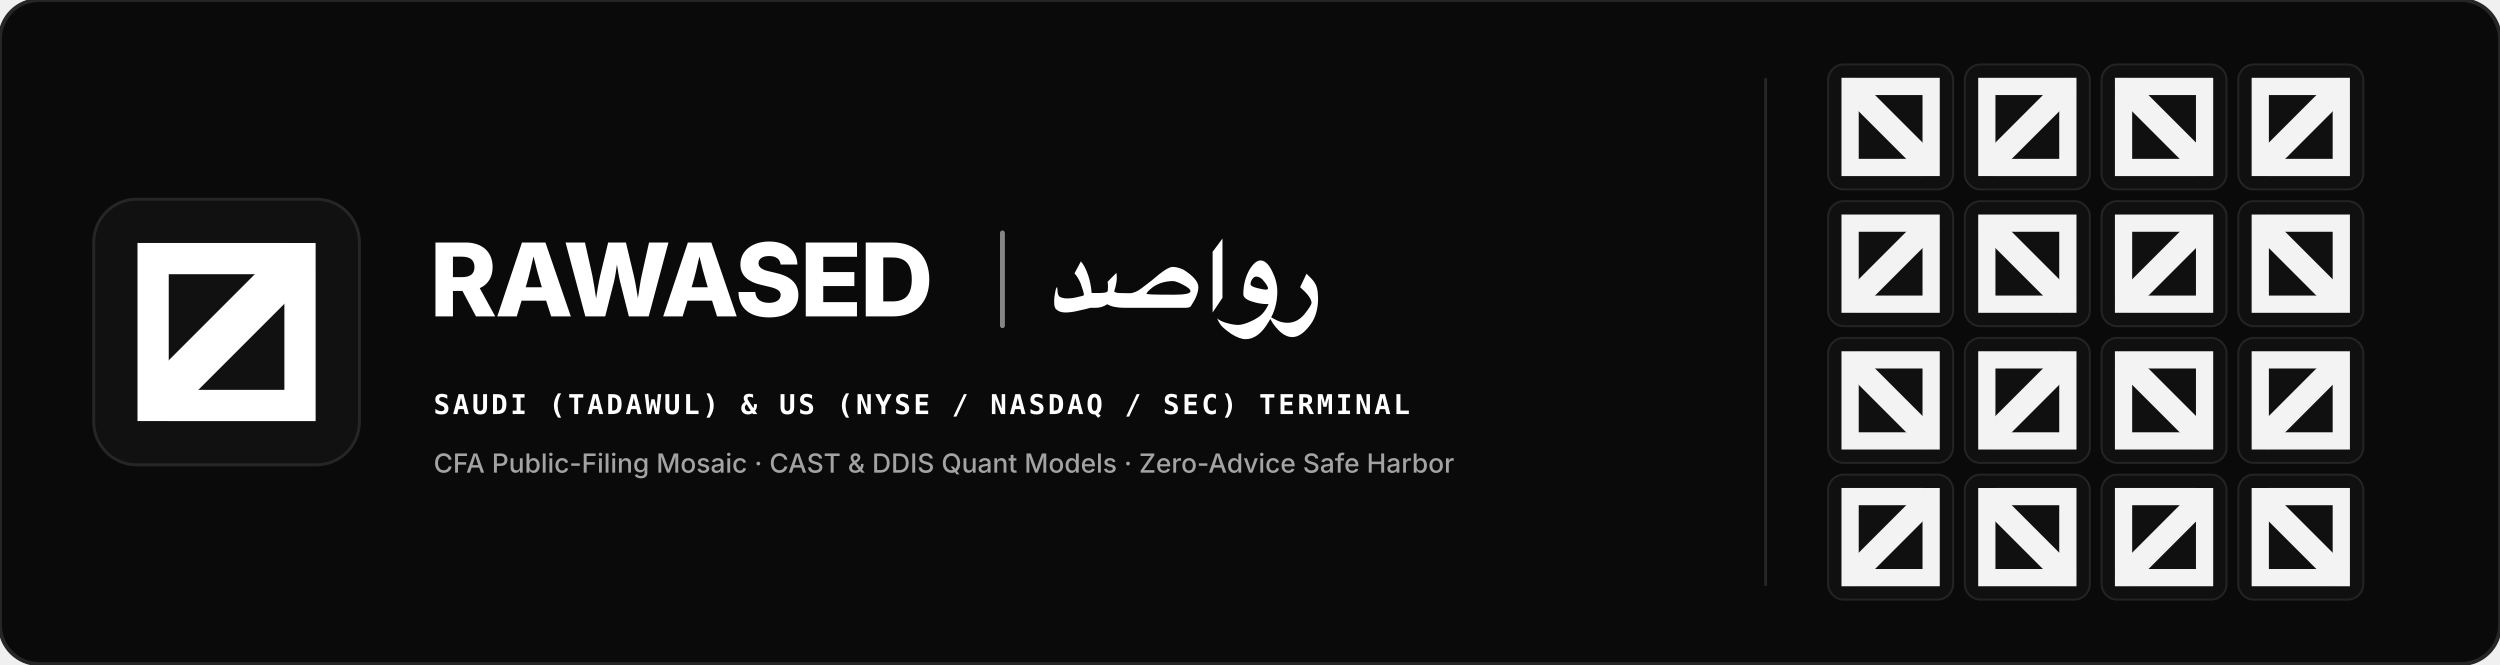
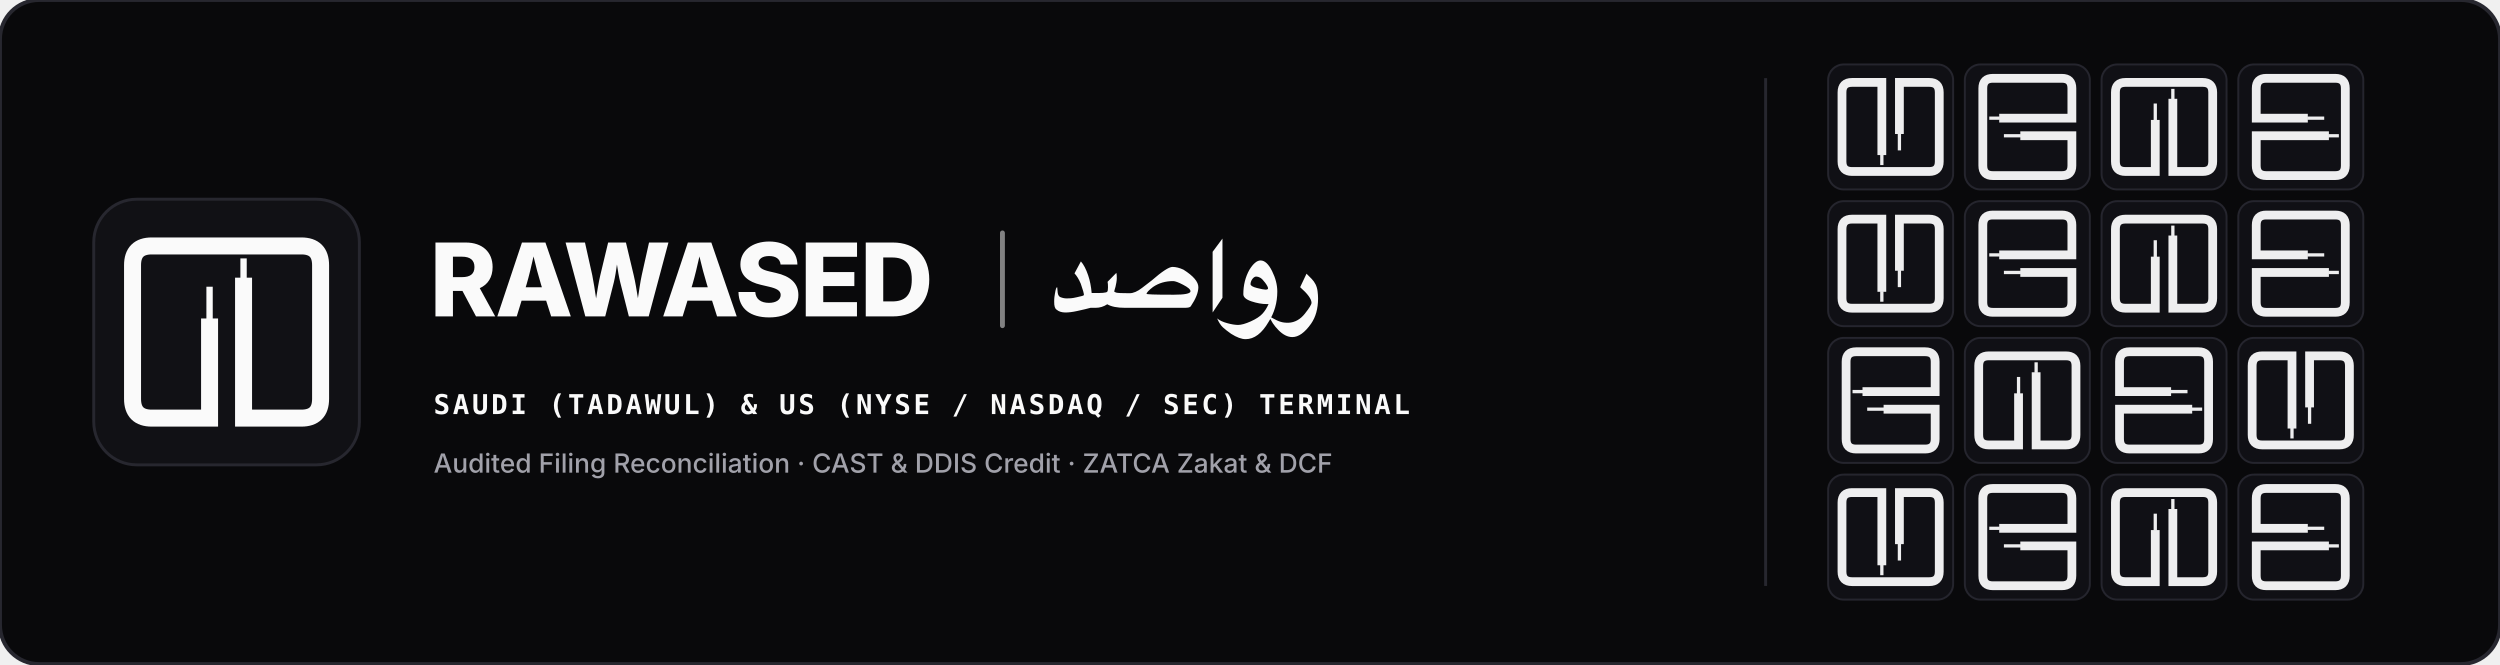
<svg xmlns="http://www.w3.org/2000/svg" viewBox="0 0 1280 340" width="100%" height="100%">
  <defs>
    <clipPath id="text-col-clip">
      <rect x="216" y="0" width="676" height="340" />
    </clipPath>
  </defs>
-   <rect x="0" y="0" width="1280" height="340" rx="20" fill="#0A0A0A" stroke="#262626" stroke-width="2" />
+   <rect x="0" y="0" width="1280" height="340" rx="20" fill="#09090B" stroke="#27272F" stroke-width="2" />
  <g transform="translate(48, 102)">
-     <rect x="0" y="0" width="136" height="136" rx="22" fill="#111111" stroke="#262626" stroke-width="1.5" />
+     <rect x="0" y="0" width="136" height="136" rx="22" fill="#111115" stroke="#27272F" stroke-width="1.5" />
    <svg x="10" y="10" width="116" height="116" viewBox="0 0 100 100">
-       <path d="M 10.69 10.69 L 76.26 10.69 L 76.26 24.48 L 24.48 24.48 L 24.48 76.26 L 10.69 76.26 Z" fill="#FFFFFF" />
-       <path d="M 10.69 89.31 L 10.69 76.26 L 76.26 10.69 L 89.31 10.69 L 89.31 23.74 L 23.74 89.31 Z" fill="#FFFFFF" />
-       <path d="M 89.31 89.31 L 23.74 89.31 L 23.74 75.52 L 75.52 75.52 L 75.52 23.74 L 89.31 23.74 Z" fill="#FFFFFF" />
+       <path d="M 42.5 44 V 88 H 17 Q 8.5 88 8.5 79.5 V 20.5 Q 8.5 12 17 12 H 83 Q 91.5 12 91.5 20.5 V 79.5 Q 91.5 88 83 88 H 57.5 V 26" stroke="#FAFAFA" stroke-width="7.5" stroke-linecap="butt" stroke-linejoin="miter" fill="none" />
+       <line x1="42.5" y1="30" x2="42.5" y2="44.5" stroke="#FAFAFA" stroke-width="2.8" stroke-linecap="butt" />
+       <line x1="57.5" y1="17.5" x2="57.5" y2="26.5" stroke="#FAFAFA" stroke-width="2.8" stroke-linecap="butt" />
    </svg>
  </g>
  <g clip-path="url(#text-col-clip)">
-     <text x="220" y="162" fill="#FFFFFF" font-family="-apple-system, BlinkMacSystemFont, 'Inter', 'Helvetica Neue', Arial, sans-serif" font-size="52" font-weight="800" letter-spacing="-1">RAWASED</text>
-     <rect x="512" y="118" width="2.5" height="50" rx="1.25" fill="#FFFFFF" opacity="0.5" />
+     <text x="220" y="162" fill="#FAFAFA" font-family="-apple-system, BlinkMacSystemFont, 'Inter', 'Helvetica Neue', Arial, sans-serif" font-size="52" font-weight="800" letter-spacing="-1">RAWASED</text>
+     <rect x="512" y="118" width="2.5" height="50" rx="1.25" fill="#FAFAFA" opacity="0.5" />
    <g transform="translate(536, 160) scale(1.06)">
-       <path d="M21.00 -2.24 Q20.43 -2.06 18.49 -1.60 Q16.55 -1.15 14.62 -0.72 Q11.42 -0.00 8.84 -0.00 Q6.15 -0.07 4.72 -1.36 Q3.48 -2.10 3.53 -5.18 Q3.53 -5.56 3.55 -6.41 Q3.57 -7.26 3.89 -9.10 Q4.20 -10.94 4.43 -11.56 Q4.66 -12.18 4.91 -12.18 Q4.95 -12.18 5.00 -12.16 L5.15 -10.49 Q5.22 -8.07 6.40 -7.48 Q8.00 -6.80 9.61 -6.80 Q10.53 -6.80 11.62 -6.88 Q12.70 -6.96 14.44 -7.37 Q17.90 -8.07 17.90 -8.45 Q17.90 -9.58 16.37 -13.90 Q15.01 -17.13 13.34 -18.90 L16.43 -24.68 Q18.40 -22.49 19.96 -17.90 Q21.23 -14.17 21.63 -9.43 L23.40 -9.43 L23.40 -2.26 L21.07 -2.26 Q21.02 -2.24 21.00 -2.24 Z M39.96 -9.31 Q42.65 -9.31 45.98 -11.89 Q48.98 -14.13 50.59 -15.44 Q58.14 -22.02 60.67 -22.02 Q63.09 -22.02 65.94 -20.71 Q73.17 -16.16 73.17 -12.21 Q73.12 -8.34 69.51 -3.01 Q69.08 -2.26 66.57 -2.26 L37.79 -2.26 Q32.05 -2.26 29.16 -3.98 Q26.60 -2.26 23.49 -2.26 L22.04 -2.26 L22.04 -9.43 Q28.66 -9.25 29.16 -10.06 Q29.52 -10.47 29.52 -12.18 Q29.52 -13.97 29.32 -14.83 L33.57 -19.15 Q33.66 -18.74 33.73 -18.08 Q33.79 -17.43 33.77 -16.52 Q33.77 -15.73 33.58 -14.57 Q33.39 -13.40 33.16 -12.48 Q32.93 -11.55 32.73 -10.97 Q32.53 -10.40 32.53 -10.19 Q32.59 -9.90 33.50 -9.61 Q34.40 -9.31 39.96 -9.31 Z M69.37 -10.26 Q69.37 -11.57 65.80 -13.40 Q62.41 -15.17 60.99 -15.17 Q55.45 -15.17 51.29 -12.34 Q48.15 -9.95 48.15 -8.95 Q48.44 -8.84 51.03 -8.71 Q53.62 -8.59 61.32 -8.59 Q69.37 -8.59 69.37 -10.26 Z M84.81 -7.10 L80.06 -0.00 L80.06 -29.32 L84.81 -35.71 Z M111.30 -10.13 Q111.30 -2.06 107.10 4.52 Q102.26 12.88 96.00 12.88 Q93.06 12.88 88.95 10.26 Q86.62 8.63 85.06 7.21 Q83.50 5.79 82.23 2.85 Q84.04 4.34 87.05 5.13 Q90.10 5.99 92.34 6.01 Q94.71 5.99 98.50 4.28 Q102.28 2.58 104.08 0.64 Q105.88 -1.29 107.08 -4.11 Q106.83 -4.09 106.61 -4.08 Q106.40 -4.07 106.19 -4.07 Q102.76 -4.07 98.82 -5.38 Q94.89 -6.69 94.89 -8.84 Q94.89 -15.37 97.83 -20.64 Q100.61 -25.14 103.21 -25.14 Q106.22 -25.14 108.76 -20.04 Q111.30 -14.94 111.30 -10.13 Z M106.83 -11.66 Q106.80 -12.52 105.42 -14.39 Q104.05 -16.25 103.03 -16.81 Q102.01 -17.36 101.08 -17.36 Q100.59 -17.36 100.10 -17.02 Q99.62 -16.68 99.22 -16.14 Q98.82 -15.60 98.60 -14.94 Q98.37 -14.29 98.37 -13.72 Q98.37 -12.61 101.49 -11.83 Q104.61 -11.05 105.58 -11.05 Q106.83 -11.05 106.83 -11.66 Z M130.99 -6.80 Q130.99 0.57 127.62 5.40 Q123.06 11.87 118.56 11.87 Q115.17 11.87 111.88 8.53 Q108.59 5.20 107.41 1.76 L108.63 2.51 Q109.88 3.19 110.84 3.66 Q111.80 4.14 112.70 4.43 Q113.61 4.72 114.57 4.85 Q115.53 4.97 116.77 4.95 Q121.29 4.72 124.56 0.63 Q127.83 -3.46 127.83 -4.70 Q127.78 -7.44 122.33 -12.23 L125.41 -18.74 Q126.79 -17.38 127.89 -16.25 Q129.00 -15.12 129.76 -13.64 Q130.52 -12.16 130.75 -10.26 Q130.99 -8.36 130.99 -6.80 Z" fill="#FFFFFF" />
+       <path d="M21.00 -2.24 Q20.43 -2.06 18.49 -1.60 Q16.55 -1.15 14.62 -0.72 Q11.42 -0.00 8.84 -0.00 Q6.15 -0.07 4.72 -1.36 Q3.48 -2.10 3.53 -5.18 Q3.53 -5.56 3.55 -6.41 Q3.57 -7.26 3.89 -9.10 Q4.20 -10.94 4.43 -11.56 Q4.66 -12.18 4.91 -12.18 Q4.95 -12.18 5.00 -12.16 L5.15 -10.49 Q5.22 -8.07 6.40 -7.48 Q8.00 -6.80 9.61 -6.80 Q10.53 -6.80 11.62 -6.88 Q12.70 -6.96 14.44 -7.37 Q17.90 -8.07 17.90 -8.45 Q17.90 -9.58 16.37 -13.90 Q15.01 -17.13 13.34 -18.90 L16.43 -24.68 Q18.40 -22.49 19.96 -17.90 Q21.23 -14.17 21.63 -9.43 L23.40 -9.43 L23.40 -2.26 L21.07 -2.26 Q21.02 -2.24 21.00 -2.24 Z M39.96 -9.31 Q42.65 -9.31 45.98 -11.89 Q48.98 -14.13 50.59 -15.44 Q58.14 -22.02 60.67 -22.02 Q63.09 -22.02 65.94 -20.71 Q73.17 -16.16 73.17 -12.21 Q73.12 -8.34 69.51 -3.01 Q69.08 -2.26 66.57 -2.26 L37.79 -2.26 Q32.05 -2.26 29.16 -3.98 Q26.60 -2.26 23.49 -2.26 L22.04 -2.26 L22.04 -9.43 Q28.66 -9.25 29.16 -10.06 Q29.52 -10.47 29.52 -12.18 Q29.52 -13.97 29.32 -14.83 L33.57 -19.15 Q33.66 -18.74 33.73 -18.08 Q33.79 -17.43 33.77 -16.52 Q33.77 -15.73 33.58 -14.57 Q33.39 -13.40 33.16 -12.48 Q32.93 -11.55 32.73 -10.97 Q32.53 -10.40 32.53 -10.19 Q32.59 -9.90 33.50 -9.61 Q34.40 -9.31 39.96 -9.31 Z M69.37 -10.26 Q69.37 -11.57 65.80 -13.40 Q62.41 -15.17 60.99 -15.17 Q55.45 -15.17 51.29 -12.34 Q48.15 -9.95 48.15 -8.95 Q48.44 -8.84 51.03 -8.71 Q53.62 -8.59 61.32 -8.59 Q69.37 -8.59 69.37 -10.26 Z M84.81 -7.10 L80.06 -0.00 L80.06 -29.32 L84.81 -35.71 Z M111.30 -10.13 Q111.30 -2.06 107.10 4.52 Q102.26 12.88 96.00 12.88 Q93.06 12.88 88.95 10.26 Q86.62 8.63 85.06 7.21 Q83.50 5.79 82.23 2.85 Q84.04 4.34 87.05 5.13 Q90.10 5.99 92.34 6.01 Q94.71 5.99 98.50 4.28 Q102.28 2.58 104.08 0.64 Q105.88 -1.29 107.08 -4.11 Q106.83 -4.09 106.61 -4.08 Q106.40 -4.07 106.19 -4.07 Q102.76 -4.07 98.82 -5.38 Q94.89 -6.69 94.89 -8.84 Q94.89 -15.37 97.83 -20.64 Q100.61 -25.14 103.21 -25.14 Q106.22 -25.14 108.76 -20.04 Q111.30 -14.94 111.30 -10.13 Z M106.83 -11.66 Q106.80 -12.52 105.42 -14.39 Q104.05 -16.25 103.03 -16.81 Q102.01 -17.36 101.08 -17.36 Q100.59 -17.36 100.10 -17.02 Q99.62 -16.68 99.22 -16.14 Q98.82 -15.60 98.60 -14.94 Q98.37 -14.29 98.37 -13.72 Q98.37 -12.61 101.49 -11.83 Q104.61 -11.05 105.58 -11.05 Q106.83 -11.05 106.83 -11.66 Z M130.99 -6.80 Q130.99 0.57 127.62 5.40 Q123.06 11.87 118.56 11.87 Q115.17 11.87 111.88 8.53 Q108.59 5.20 107.41 1.76 L108.63 2.51 Q109.88 3.19 110.84 3.66 Q111.80 4.14 112.70 4.43 Q113.61 4.72 114.57 4.85 Q115.53 4.97 116.77 4.95 Q121.29 4.72 124.56 0.63 Q127.83 -3.46 127.83 -4.70 Q127.78 -7.44 122.33 -12.23 L125.41 -18.74 Q126.79 -17.38 127.89 -16.25 Q129.00 -15.12 129.76 -13.64 Q130.52 -12.16 130.75 -10.26 Q130.99 -8.36 130.99 -6.80 Z" fill="#FAFAFA" />
    </g>
-     <text x="222" y="212" fill="#FFFFFF" font-family="'JetBrains Mono', 'SF Mono', Menlo, monospace" font-size="14" font-weight="700" letter-spacing="1.4">SAUDI (TADAWUL) &amp; US (NYSE / NASDAQ / SEC) TERMINAL</text>
-     <text x="222" y="242" fill="#A3A3A3" font-family="-apple-system, BlinkMacSystemFont, 'Inter', sans-serif" font-size="13.5" font-weight="500">CFA Public-Filing Mosaic · CAST &amp; DDIS Quant Models · Zero-Advice Safe Harbor</text>
+     <text x="222" y="212" fill="#FAFAFA" font-family="'JetBrains Mono', 'SF Mono', Menlo, monospace" font-size="14" font-weight="700" letter-spacing="1.4">SAUDI (TADAWUL) &amp; US (NYSE / NASDAQ / SEC) TERMINAL</text>
+     <text x="222" y="242" fill="#A1A1AA" font-family="-apple-system, BlinkMacSystemFont, 'Inter', sans-serif" font-size="13.5" font-weight="500">Audited Filing Reconciliation · CAST &amp; DDIS Credit · ZATCA Zakat &amp; DCF</text>
  </g>
-   <line x1="904" y1="40" x2="904" y2="300" stroke="#262626" stroke-width="1.5" />
+   <line x1="904" y1="40" x2="904" y2="300" stroke="#27272F" stroke-width="1.5" />
  <g transform="translate(936, 33)" opacity="0.95">
    <g transform="translate(0, 0)">
-       <rect x="0" y="0" width="64" height="64" rx="8" fill="#111111" stroke="#262626" stroke-width="1" />
-       <svg x="0" y="0" width="64" height="64" viewBox="0 0 100 100">
-         <g transform="rotate(90 50 50)">
-           <path d="M 10.69 10.69 L 76.26 10.69 L 76.26 24.48 L 24.48 24.48 L 24.48 76.26 L 10.69 76.26 Z" fill="#FFFFFF" />
-           <path d="M 10.69 89.31 L 10.69 76.26 L 76.26 10.69 L 89.31 10.69 L 89.31 23.74 L 23.74 89.31 Z" fill="#FFFFFF" />
-           <path d="M 89.31 89.31 L 23.74 89.31 L 23.74 75.52 L 75.52 75.52 L 75.52 23.74 L 89.31 23.74 Z" fill="#FFFFFF" />
+       <rect x="0" y="0" width="64" height="64" rx="8" fill="#111115" stroke="#27272F" stroke-width="1" />
+       <svg x="2" y="2" width="60" height="60" viewBox="0 0 100 100">
+         <g transform="rotate(180 50 50)">
+           <path d="M 42.5 44 V 88 H 17 Q 8.5 88 8.5 79.5 V 20.5 Q 8.5 12 17 12 H 83 Q 91.5 12 91.5 20.5 V 79.5 Q 91.5 88 83 88 H 57.5 V 26" stroke="#FAFAFA" stroke-width="7.5" stroke-linecap="butt" stroke-linejoin="miter" fill="none" />
+           <line x1="42.5" y1="30" x2="42.5" y2="44.5" stroke="#FAFAFA" stroke-width="2.8" stroke-linecap="butt" />
+           <line x1="57.5" y1="17.5" x2="57.5" y2="26.5" stroke="#FAFAFA" stroke-width="2.8" stroke-linecap="butt" />
        </g>
      </svg>
    </g>
    <g transform="translate(70, 0)">
-       <rect x="0" y="0" width="64" height="64" rx="8" fill="#111111" stroke="#262626" stroke-width="1" />
-       <svg x="0" y="0" width="64" height="64" viewBox="0 0 100 100">
-         <g transform="rotate(0 50 50)">
-           <path d="M 10.69 10.69 L 76.26 10.69 L 76.26 24.48 L 24.48 24.48 L 24.48 76.26 L 10.69 76.26 Z" fill="#FFFFFF" />
-           <path d="M 10.69 89.31 L 10.69 76.26 L 76.26 10.69 L 89.31 10.69 L 89.31 23.74 L 23.74 89.31 Z" fill="#FFFFFF" />
-           <path d="M 89.31 89.31 L 23.74 89.31 L 23.74 75.52 L 75.52 75.52 L 75.52 23.74 L 89.31 23.74 Z" fill="#FFFFFF" />
+       <rect x="0" y="0" width="64" height="64" rx="8" fill="#111115" stroke="#27272F" stroke-width="1" />
+       <svg x="2" y="2" width="60" height="60" viewBox="0 0 100 100">
+         <g transform="rotate(270 50 50)">
+           <path d="M 42.5 44 V 88 H 17 Q 8.5 88 8.5 79.5 V 20.5 Q 8.5 12 17 12 H 83 Q 91.5 12 91.5 20.5 V 79.5 Q 91.5 88 83 88 H 57.5 V 26" stroke="#FAFAFA" stroke-width="7.5" stroke-linecap="butt" stroke-linejoin="miter" fill="none" />
+           <line x1="42.5" y1="30" x2="42.5" y2="44.5" stroke="#FAFAFA" stroke-width="2.8" stroke-linecap="butt" />
+           <line x1="57.5" y1="17.5" x2="57.5" y2="26.5" stroke="#FAFAFA" stroke-width="2.8" stroke-linecap="butt" />
        </g>
      </svg>
    </g>
    <g transform="translate(140, 0)">
-       <rect x="0" y="0" width="64" height="64" rx="8" fill="#111111" stroke="#262626" stroke-width="1" />
-       <svg x="0" y="0" width="64" height="64" viewBox="0 0 100 100">
-         <g transform="rotate(90 50 50)">
-           <path d="M 10.69 10.69 L 76.26 10.69 L 76.26 24.48 L 24.48 24.48 L 24.48 76.26 L 10.69 76.26 Z" fill="#FFFFFF" />
-           <path d="M 10.69 89.31 L 10.69 76.26 L 76.26 10.69 L 89.31 10.69 L 89.31 23.74 L 23.74 89.31 Z" fill="#FFFFFF" />
-           <path d="M 89.31 89.31 L 23.74 89.31 L 23.74 75.52 L 75.52 75.52 L 75.52 23.74 L 89.31 23.74 Z" fill="#FFFFFF" />
+       <rect x="0" y="0" width="64" height="64" rx="8" fill="#111115" stroke="#27272F" stroke-width="1" />
+       <svg x="2" y="2" width="60" height="60" viewBox="0 0 100 100">
+         <g transform="rotate(0 50 50)">
+           <path d="M 42.5 44 V 88 H 17 Q 8.5 88 8.5 79.5 V 20.5 Q 8.5 12 17 12 H 83 Q 91.5 12 91.5 20.5 V 79.5 Q 91.5 88 83 88 H 57.5 V 26" stroke="#FAFAFA" stroke-width="7.5" stroke-linecap="butt" stroke-linejoin="miter" fill="none" />
+           <line x1="42.5" y1="30" x2="42.5" y2="44.5" stroke="#FAFAFA" stroke-width="2.8" stroke-linecap="butt" />
+           <line x1="57.5" y1="17.5" x2="57.5" y2="26.5" stroke="#FAFAFA" stroke-width="2.8" stroke-linecap="butt" />
        </g>
      </svg>
    </g>
    <g transform="translate(210, 0)">
-       <rect x="0" y="0" width="64" height="64" rx="8" fill="#111111" stroke="#262626" stroke-width="1" />
-       <svg x="0" y="0" width="64" height="64" viewBox="0 0 100 100">
-         <g transform="rotate(0 50 50)">
-           <path d="M 10.69 10.69 L 76.26 10.69 L 76.26 24.48 L 24.48 24.48 L 24.48 76.26 L 10.69 76.26 Z" fill="#FFFFFF" />
-           <path d="M 10.69 89.31 L 10.69 76.26 L 76.26 10.69 L 89.31 10.69 L 89.31 23.74 L 23.74 89.31 Z" fill="#FFFFFF" />
-           <path d="M 89.31 89.31 L 23.74 89.31 L 23.74 75.52 L 75.52 75.52 L 75.52 23.74 L 89.31 23.74 Z" fill="#FFFFFF" />
+       <rect x="0" y="0" width="64" height="64" rx="8" fill="#111115" stroke="#27272F" stroke-width="1" />
+       <svg x="2" y="2" width="60" height="60" viewBox="0 0 100 100">
+         <g transform="rotate(90 50 50)">
+           <path d="M 42.5 44 V 88 H 17 Q 8.5 88 8.5 79.5 V 20.5 Q 8.5 12 17 12 H 83 Q 91.5 12 91.5 20.5 V 79.5 Q 91.5 88 83 88 H 57.5 V 26" stroke="#FAFAFA" stroke-width="7.5" stroke-linecap="butt" stroke-linejoin="miter" fill="none" />
+           <line x1="42.5" y1="30" x2="42.5" y2="44.5" stroke="#FAFAFA" stroke-width="2.8" stroke-linecap="butt" />
+           <line x1="57.5" y1="17.5" x2="57.5" y2="26.5" stroke="#FAFAFA" stroke-width="2.8" stroke-linecap="butt" />
        </g>
      </svg>
    </g>
    <g transform="translate(0, 70)">
-       <rect x="0" y="0" width="64" height="64" rx="8" fill="#111111" stroke="#262626" stroke-width="1" />
-       <svg x="0" y="0" width="64" height="64" viewBox="0 0 100 100">
+       <rect x="0" y="0" width="64" height="64" rx="8" fill="#111115" stroke="#27272F" stroke-width="1" />
+       <svg x="2" y="2" width="60" height="60" viewBox="0 0 100 100">
        <g transform="rotate(180 50 50)">
-           <path d="M 10.69 10.69 L 76.26 10.69 L 76.26 24.48 L 24.48 24.48 L 24.48 76.26 L 10.69 76.26 Z" fill="#FFFFFF" />
-           <path d="M 10.69 89.31 L 10.69 76.26 L 76.26 10.69 L 89.31 10.69 L 89.31 23.74 L 23.74 89.31 Z" fill="#FFFFFF" />
-           <path d="M 89.31 89.31 L 23.74 89.31 L 23.74 75.52 L 75.52 75.52 L 75.52 23.74 L 89.31 23.74 Z" fill="#FFFFFF" />
+           <path d="M 42.5 44 V 88 H 17 Q 8.5 88 8.5 79.5 V 20.5 Q 8.5 12 17 12 H 83 Q 91.5 12 91.5 20.5 V 79.5 Q 91.5 88 83 88 H 57.5 V 26" stroke="#FAFAFA" stroke-width="7.5" stroke-linecap="butt" stroke-linejoin="miter" fill="none" />
+           <line x1="42.5" y1="30" x2="42.5" y2="44.5" stroke="#FAFAFA" stroke-width="2.8" stroke-linecap="butt" />
+           <line x1="57.5" y1="17.5" x2="57.5" y2="26.5" stroke="#FAFAFA" stroke-width="2.8" stroke-linecap="butt" />
        </g>
      </svg>
    </g>
    <g transform="translate(70, 70)">
-       <rect x="0" y="0" width="64" height="64" rx="8" fill="#111111" stroke="#262626" stroke-width="1" />
-       <svg x="0" y="0" width="64" height="64" viewBox="0 0 100 100">
-         <g transform="rotate(90 50 50)">
-           <path d="M 10.69 10.69 L 76.26 10.69 L 76.26 24.48 L 24.48 24.48 L 24.48 76.26 L 10.69 76.26 Z" fill="#FFFFFF" />
-           <path d="M 10.69 89.31 L 10.69 76.26 L 76.26 10.69 L 89.31 10.69 L 89.31 23.74 L 23.74 89.31 Z" fill="#FFFFFF" />
-           <path d="M 89.31 89.31 L 23.74 89.31 L 23.74 75.52 L 75.52 75.52 L 75.52 23.74 L 89.31 23.74 Z" fill="#FFFFFF" />
+       <rect x="0" y="0" width="64" height="64" rx="8" fill="#111115" stroke="#27272F" stroke-width="1" />
+       <svg x="2" y="2" width="60" height="60" viewBox="0 0 100 100">
+         <g transform="rotate(270 50 50)">
+           <path d="M 42.5 44 V 88 H 17 Q 8.5 88 8.5 79.5 V 20.5 Q 8.5 12 17 12 H 83 Q 91.5 12 91.5 20.5 V 79.5 Q 91.5 88 83 88 H 57.5 V 26" stroke="#FAFAFA" stroke-width="7.5" stroke-linecap="butt" stroke-linejoin="miter" fill="none" />
+           <line x1="42.5" y1="30" x2="42.5" y2="44.5" stroke="#FAFAFA" stroke-width="2.8" stroke-linecap="butt" />
+           <line x1="57.5" y1="17.5" x2="57.5" y2="26.5" stroke="#FAFAFA" stroke-width="2.8" stroke-linecap="butt" />
        </g>
      </svg>
    </g>
    <g transform="translate(140, 70)">
-       <rect x="0" y="0" width="64" height="64" rx="8" fill="#111111" stroke="#262626" stroke-width="1" />
-       <svg x="0" y="0" width="64" height="64" viewBox="0 0 100 100">
-         <g transform="rotate(180 50 50)">
-           <path d="M 10.69 10.69 L 76.26 10.69 L 76.26 24.48 L 24.48 24.48 L 24.48 76.26 L 10.69 76.26 Z" fill="#FFFFFF" />
-           <path d="M 10.69 89.31 L 10.69 76.26 L 76.26 10.69 L 89.31 10.69 L 89.31 23.74 L 23.74 89.31 Z" fill="#FFFFFF" />
-           <path d="M 89.31 89.31 L 23.74 89.31 L 23.74 75.52 L 75.52 75.52 L 75.52 23.74 L 89.31 23.74 Z" fill="#FFFFFF" />
+       <rect x="0" y="0" width="64" height="64" rx="8" fill="#111115" stroke="#27272F" stroke-width="1" />
+       <svg x="2" y="2" width="60" height="60" viewBox="0 0 100 100">
+         <g transform="rotate(0 50 50)">
+           <path d="M 42.5 44 V 88 H 17 Q 8.5 88 8.5 79.5 V 20.5 Q 8.5 12 17 12 H 83 Q 91.5 12 91.5 20.5 V 79.5 Q 91.5 88 83 88 H 57.5 V 26" stroke="#FAFAFA" stroke-width="7.5" stroke-linecap="butt" stroke-linejoin="miter" fill="none" />
+           <line x1="42.5" y1="30" x2="42.5" y2="44.5" stroke="#FAFAFA" stroke-width="2.8" stroke-linecap="butt" />
+           <line x1="57.5" y1="17.5" x2="57.5" y2="26.5" stroke="#FAFAFA" stroke-width="2.8" stroke-linecap="butt" />
        </g>
      </svg>
    </g>
    <g transform="translate(210, 70)">
-       <rect x="0" y="0" width="64" height="64" rx="8" fill="#111111" stroke="#262626" stroke-width="1" />
-       <svg x="0" y="0" width="64" height="64" viewBox="0 0 100 100">
+       <rect x="0" y="0" width="64" height="64" rx="8" fill="#111115" stroke="#27272F" stroke-width="1" />
+       <svg x="2" y="2" width="60" height="60" viewBox="0 0 100 100">
        <g transform="rotate(90 50 50)">
-           <path d="M 10.69 10.69 L 76.26 10.69 L 76.26 24.48 L 24.48 24.48 L 24.48 76.26 L 10.69 76.26 Z" fill="#FFFFFF" />
-           <path d="M 10.69 89.31 L 10.69 76.26 L 76.26 10.69 L 89.31 10.69 L 89.31 23.74 L 23.74 89.31 Z" fill="#FFFFFF" />
-           <path d="M 89.31 89.31 L 23.74 89.31 L 23.74 75.52 L 75.52 75.52 L 75.52 23.74 L 89.31 23.74 Z" fill="#FFFFFF" />
+           <path d="M 42.5 44 V 88 H 17 Q 8.5 88 8.5 79.5 V 20.5 Q 8.5 12 17 12 H 83 Q 91.5 12 91.5 20.5 V 79.5 Q 91.5 88 83 88 H 57.5 V 26" stroke="#FAFAFA" stroke-width="7.5" stroke-linecap="butt" stroke-linejoin="miter" fill="none" />
+           <line x1="42.5" y1="30" x2="42.5" y2="44.5" stroke="#FAFAFA" stroke-width="2.8" stroke-linecap="butt" />
+           <line x1="57.5" y1="17.5" x2="57.5" y2="26.5" stroke="#FAFAFA" stroke-width="2.8" stroke-linecap="butt" />
        </g>
      </svg>
    </g>
    <g transform="translate(0, 140)">
-       <rect x="0" y="0" width="64" height="64" rx="8" fill="#111111" stroke="#262626" stroke-width="1" />
-       <svg x="0" y="0" width="64" height="64" viewBox="0 0 100 100">
-         <g transform="rotate(90 50 50)">
-           <path d="M 10.69 10.69 L 76.26 10.69 L 76.26 24.48 L 24.48 24.48 L 24.48 76.26 L 10.69 76.26 Z" fill="#FFFFFF" />
-           <path d="M 10.69 89.31 L 10.69 76.26 L 76.26 10.69 L 89.31 10.69 L 89.31 23.74 L 23.74 89.31 Z" fill="#FFFFFF" />
-           <path d="M 89.31 89.31 L 23.74 89.31 L 23.74 75.52 L 75.52 75.52 L 75.52 23.74 L 89.31 23.74 Z" fill="#FFFFFF" />
+       <rect x="0" y="0" width="64" height="64" rx="8" fill="#111115" stroke="#27272F" stroke-width="1" />
+       <svg x="2" y="2" width="60" height="60" viewBox="0 0 100 100">
+         <g transform="rotate(270 50 50)">
+           <path d="M 42.5 44 V 88 H 17 Q 8.5 88 8.5 79.5 V 20.5 Q 8.5 12 17 12 H 83 Q 91.5 12 91.5 20.5 V 79.5 Q 91.5 88 83 88 H 57.5 V 26" stroke="#FAFAFA" stroke-width="7.5" stroke-linecap="butt" stroke-linejoin="miter" fill="none" />
+           <line x1="42.5" y1="30" x2="42.5" y2="44.5" stroke="#FAFAFA" stroke-width="2.8" stroke-linecap="butt" />
+           <line x1="57.5" y1="17.5" x2="57.5" y2="26.5" stroke="#FAFAFA" stroke-width="2.8" stroke-linecap="butt" />
        </g>
      </svg>
    </g>
    <g transform="translate(70, 140)">
-       <rect x="0" y="0" width="64" height="64" rx="8" fill="#111111" stroke="#262626" stroke-width="1" />
-       <svg x="0" y="0" width="64" height="64" viewBox="0 0 100 100">
-         <g transform="rotate(180 50 50)">
-           <path d="M 10.69 10.69 L 76.26 10.69 L 76.26 24.48 L 24.48 24.48 L 24.48 76.26 L 10.69 76.26 Z" fill="#FFFFFF" />
-           <path d="M 10.69 89.31 L 10.69 76.26 L 76.26 10.69 L 89.31 10.69 L 89.31 23.74 L 23.74 89.31 Z" fill="#FFFFFF" />
-           <path d="M 89.31 89.31 L 23.74 89.31 L 23.74 75.52 L 75.52 75.52 L 75.52 23.74 L 89.31 23.74 Z" fill="#FFFFFF" />
+       <rect x="0" y="0" width="64" height="64" rx="8" fill="#111115" stroke="#27272F" stroke-width="1" />
+       <svg x="2" y="2" width="60" height="60" viewBox="0 0 100 100">
+         <g transform="rotate(0 50 50)">
+           <path d="M 42.5 44 V 88 H 17 Q 8.5 88 8.5 79.5 V 20.5 Q 8.5 12 17 12 H 83 Q 91.5 12 91.5 20.5 V 79.5 Q 91.5 88 83 88 H 57.5 V 26" stroke="#FAFAFA" stroke-width="7.5" stroke-linecap="butt" stroke-linejoin="miter" fill="none" />
+           <line x1="42.5" y1="30" x2="42.5" y2="44.5" stroke="#FAFAFA" stroke-width="2.8" stroke-linecap="butt" />
+           <line x1="57.5" y1="17.5" x2="57.5" y2="26.5" stroke="#FAFAFA" stroke-width="2.8" stroke-linecap="butt" />
        </g>
      </svg>
    </g>
    <g transform="translate(140, 140)">
-       <rect x="0" y="0" width="64" height="64" rx="8" fill="#111111" stroke="#262626" stroke-width="1" />
-       <svg x="0" y="0" width="64" height="64" viewBox="0 0 100 100">
+       <rect x="0" y="0" width="64" height="64" rx="8" fill="#111115" stroke="#27272F" stroke-width="1" />
+       <svg x="2" y="2" width="60" height="60" viewBox="0 0 100 100">
        <g transform="rotate(90 50 50)">
-           <path d="M 10.69 10.69 L 76.26 10.69 L 76.26 24.48 L 24.48 24.48 L 24.48 76.26 L 10.69 76.26 Z" fill="#FFFFFF" />
-           <path d="M 10.69 89.31 L 10.69 76.26 L 76.26 10.69 L 89.31 10.69 L 89.31 23.74 L 23.74 89.31 Z" fill="#FFFFFF" />
-           <path d="M 89.31 89.31 L 23.74 89.31 L 23.74 75.52 L 75.52 75.52 L 75.52 23.74 L 89.31 23.74 Z" fill="#FFFFFF" />
+           <path d="M 42.5 44 V 88 H 17 Q 8.5 88 8.5 79.5 V 20.5 Q 8.5 12 17 12 H 83 Q 91.5 12 91.5 20.5 V 79.5 Q 91.5 88 83 88 H 57.5 V 26" stroke="#FAFAFA" stroke-width="7.5" stroke-linecap="butt" stroke-linejoin="miter" fill="none" />
+           <line x1="42.5" y1="30" x2="42.5" y2="44.5" stroke="#FAFAFA" stroke-width="2.8" stroke-linecap="butt" />
+           <line x1="57.5" y1="17.5" x2="57.5" y2="26.5" stroke="#FAFAFA" stroke-width="2.8" stroke-linecap="butt" />
        </g>
      </svg>
    </g>
    <g transform="translate(210, 140)">
-       <rect x="0" y="0" width="64" height="64" rx="8" fill="#111111" stroke="#262626" stroke-width="1" />
-       <svg x="0" y="0" width="64" height="64" viewBox="0 0 100 100">
-         <g transform="rotate(0 50 50)">
-           <path d="M 10.69 10.69 L 76.26 10.69 L 76.26 24.48 L 24.48 24.48 L 24.48 76.26 L 10.69 76.26 Z" fill="#FFFFFF" />
-           <path d="M 10.69 89.31 L 10.69 76.26 L 76.26 10.69 L 89.31 10.69 L 89.31 23.74 L 23.74 89.31 Z" fill="#FFFFFF" />
-           <path d="M 89.31 89.31 L 23.74 89.31 L 23.74 75.52 L 75.52 75.52 L 75.52 23.74 L 89.31 23.74 Z" fill="#FFFFFF" />
+       <rect x="0" y="0" width="64" height="64" rx="8" fill="#111115" stroke="#27272F" stroke-width="1" />
+       <svg x="2" y="2" width="60" height="60" viewBox="0 0 100 100">
+         <g transform="rotate(180 50 50)">
+           <path d="M 42.5 44 V 88 H 17 Q 8.5 88 8.5 79.5 V 20.5 Q 8.5 12 17 12 H 83 Q 91.5 12 91.5 20.5 V 79.5 Q 91.5 88 83 88 H 57.5 V 26" stroke="#FAFAFA" stroke-width="7.5" stroke-linecap="butt" stroke-linejoin="miter" fill="none" />
+           <line x1="42.5" y1="30" x2="42.5" y2="44.5" stroke="#FAFAFA" stroke-width="2.8" stroke-linecap="butt" />
+           <line x1="57.5" y1="17.5" x2="57.5" y2="26.5" stroke="#FAFAFA" stroke-width="2.8" stroke-linecap="butt" />
        </g>
      </svg>
    </g>
    <g transform="translate(0, 210)">
-       <rect x="0" y="0" width="64" height="64" rx="8" fill="#111111" stroke="#262626" stroke-width="1" />
-       <svg x="0" y="0" width="64" height="64" viewBox="0 0 100 100">
+       <rect x="0" y="0" width="64" height="64" rx="8" fill="#111115" stroke="#27272F" stroke-width="1" />
+       <svg x="2" y="2" width="60" height="60" viewBox="0 0 100 100">
        <g transform="rotate(180 50 50)">
-           <path d="M 10.69 10.69 L 76.26 10.69 L 76.26 24.48 L 24.48 24.48 L 24.48 76.26 L 10.69 76.26 Z" fill="#FFFFFF" />
-           <path d="M 10.69 89.31 L 10.69 76.26 L 76.26 10.69 L 89.31 10.69 L 89.31 23.74 L 23.74 89.31 Z" fill="#FFFFFF" />
-           <path d="M 89.31 89.31 L 23.74 89.31 L 23.74 75.52 L 75.52 75.52 L 75.52 23.74 L 89.31 23.74 Z" fill="#FFFFFF" />
+           <path d="M 42.5 44 V 88 H 17 Q 8.5 88 8.5 79.5 V 20.5 Q 8.5 12 17 12 H 83 Q 91.5 12 91.5 20.5 V 79.5 Q 91.5 88 83 88 H 57.5 V 26" stroke="#FAFAFA" stroke-width="7.5" stroke-linecap="butt" stroke-linejoin="miter" fill="none" />
+           <line x1="42.5" y1="30" x2="42.5" y2="44.5" stroke="#FAFAFA" stroke-width="2.8" stroke-linecap="butt" />
+           <line x1="57.5" y1="17.5" x2="57.5" y2="26.5" stroke="#FAFAFA" stroke-width="2.8" stroke-linecap="butt" />
        </g>
      </svg>
    </g>
    <g transform="translate(70, 210)">
-       <rect x="0" y="0" width="64" height="64" rx="8" fill="#111111" stroke="#262626" stroke-width="1" />
-       <svg x="0" y="0" width="64" height="64" viewBox="0 0 100 100">
-         <g transform="rotate(90 50 50)">
-           <path d="M 10.69 10.69 L 76.26 10.69 L 76.26 24.48 L 24.48 24.48 L 24.48 76.26 L 10.69 76.26 Z" fill="#FFFFFF" />
-           <path d="M 10.69 89.31 L 10.69 76.26 L 76.26 10.69 L 89.31 10.69 L 89.31 23.74 L 23.74 89.31 Z" fill="#FFFFFF" />
-           <path d="M 89.31 89.31 L 23.74 89.31 L 23.74 75.52 L 75.52 75.52 L 75.52 23.74 L 89.31 23.74 Z" fill="#FFFFFF" />
+       <rect x="0" y="0" width="64" height="64" rx="8" fill="#111115" stroke="#27272F" stroke-width="1" />
+       <svg x="2" y="2" width="60" height="60" viewBox="0 0 100 100">
+         <g transform="rotate(270 50 50)">
+           <path d="M 42.5 44 V 88 H 17 Q 8.5 88 8.5 79.5 V 20.5 Q 8.5 12 17 12 H 83 Q 91.5 12 91.5 20.5 V 79.5 Q 91.5 88 83 88 H 57.5 V 26" stroke="#FAFAFA" stroke-width="7.5" stroke-linecap="butt" stroke-linejoin="miter" fill="none" />
+           <line x1="42.5" y1="30" x2="42.5" y2="44.5" stroke="#FAFAFA" stroke-width="2.8" stroke-linecap="butt" />
+           <line x1="57.5" y1="17.5" x2="57.5" y2="26.5" stroke="#FAFAFA" stroke-width="2.8" stroke-linecap="butt" />
        </g>
      </svg>
    </g>
    <g transform="translate(140, 210)">
-       <rect x="0" y="0" width="64" height="64" rx="8" fill="#111111" stroke="#262626" stroke-width="1" />
-       <svg x="0" y="0" width="64" height="64" viewBox="0 0 100 100">
-         <g transform="rotate(180 50 50)">
-           <path d="M 10.69 10.69 L 76.26 10.69 L 76.26 24.48 L 24.48 24.48 L 24.48 76.26 L 10.69 76.26 Z" fill="#FFFFFF" />
-           <path d="M 10.69 89.31 L 10.69 76.26 L 76.26 10.69 L 89.31 10.69 L 89.31 23.74 L 23.74 89.31 Z" fill="#FFFFFF" />
-           <path d="M 89.31 89.31 L 23.74 89.31 L 23.74 75.52 L 75.52 75.52 L 75.52 23.74 L 89.31 23.74 Z" fill="#FFFFFF" />
+       <rect x="0" y="0" width="64" height="64" rx="8" fill="#111115" stroke="#27272F" stroke-width="1" />
+       <svg x="2" y="2" width="60" height="60" viewBox="0 0 100 100">
+         <g transform="rotate(0 50 50)">
+           <path d="M 42.5 44 V 88 H 17 Q 8.5 88 8.5 79.5 V 20.5 Q 8.5 12 17 12 H 83 Q 91.5 12 91.5 20.5 V 79.5 Q 91.5 88 83 88 H 57.5 V 26" stroke="#FAFAFA" stroke-width="7.5" stroke-linecap="butt" stroke-linejoin="miter" fill="none" />
+           <line x1="42.5" y1="30" x2="42.5" y2="44.5" stroke="#FAFAFA" stroke-width="2.8" stroke-linecap="butt" />
+           <line x1="57.5" y1="17.5" x2="57.5" y2="26.5" stroke="#FAFAFA" stroke-width="2.8" stroke-linecap="butt" />
        </g>
      </svg>
    </g>
    <g transform="translate(210, 210)">
-       <rect x="0" y="0" width="64" height="64" rx="8" fill="#111111" stroke="#262626" stroke-width="1" />
-       <svg x="0" y="0" width="64" height="64" viewBox="0 0 100 100">
+       <rect x="0" y="0" width="64" height="64" rx="8" fill="#111115" stroke="#27272F" stroke-width="1" />
+       <svg x="2" y="2" width="60" height="60" viewBox="0 0 100 100">
        <g transform="rotate(90 50 50)">
-           <path d="M 10.69 10.69 L 76.26 10.69 L 76.26 24.48 L 24.48 24.48 L 24.48 76.26 L 10.69 76.26 Z" fill="#FFFFFF" />
-           <path d="M 10.69 89.31 L 10.69 76.26 L 76.26 10.69 L 89.31 10.69 L 89.31 23.74 L 23.74 89.31 Z" fill="#FFFFFF" />
-           <path d="M 89.31 89.31 L 23.74 89.31 L 23.74 75.52 L 75.52 75.52 L 75.52 23.74 L 89.31 23.74 Z" fill="#FFFFFF" />
+           <path d="M 42.5 44 V 88 H 17 Q 8.5 88 8.5 79.5 V 20.5 Q 8.5 12 17 12 H 83 Q 91.5 12 91.5 20.5 V 79.5 Q 91.5 88 83 88 H 57.5 V 26" stroke="#FAFAFA" stroke-width="7.5" stroke-linecap="butt" stroke-linejoin="miter" fill="none" />
+           <line x1="42.5" y1="30" x2="42.5" y2="44.5" stroke="#FAFAFA" stroke-width="2.8" stroke-linecap="butt" />
+           <line x1="57.5" y1="17.5" x2="57.5" y2="26.5" stroke="#FAFAFA" stroke-width="2.8" stroke-linecap="butt" />
        </g>
      </svg>
    </g>
  </g>
</svg>
